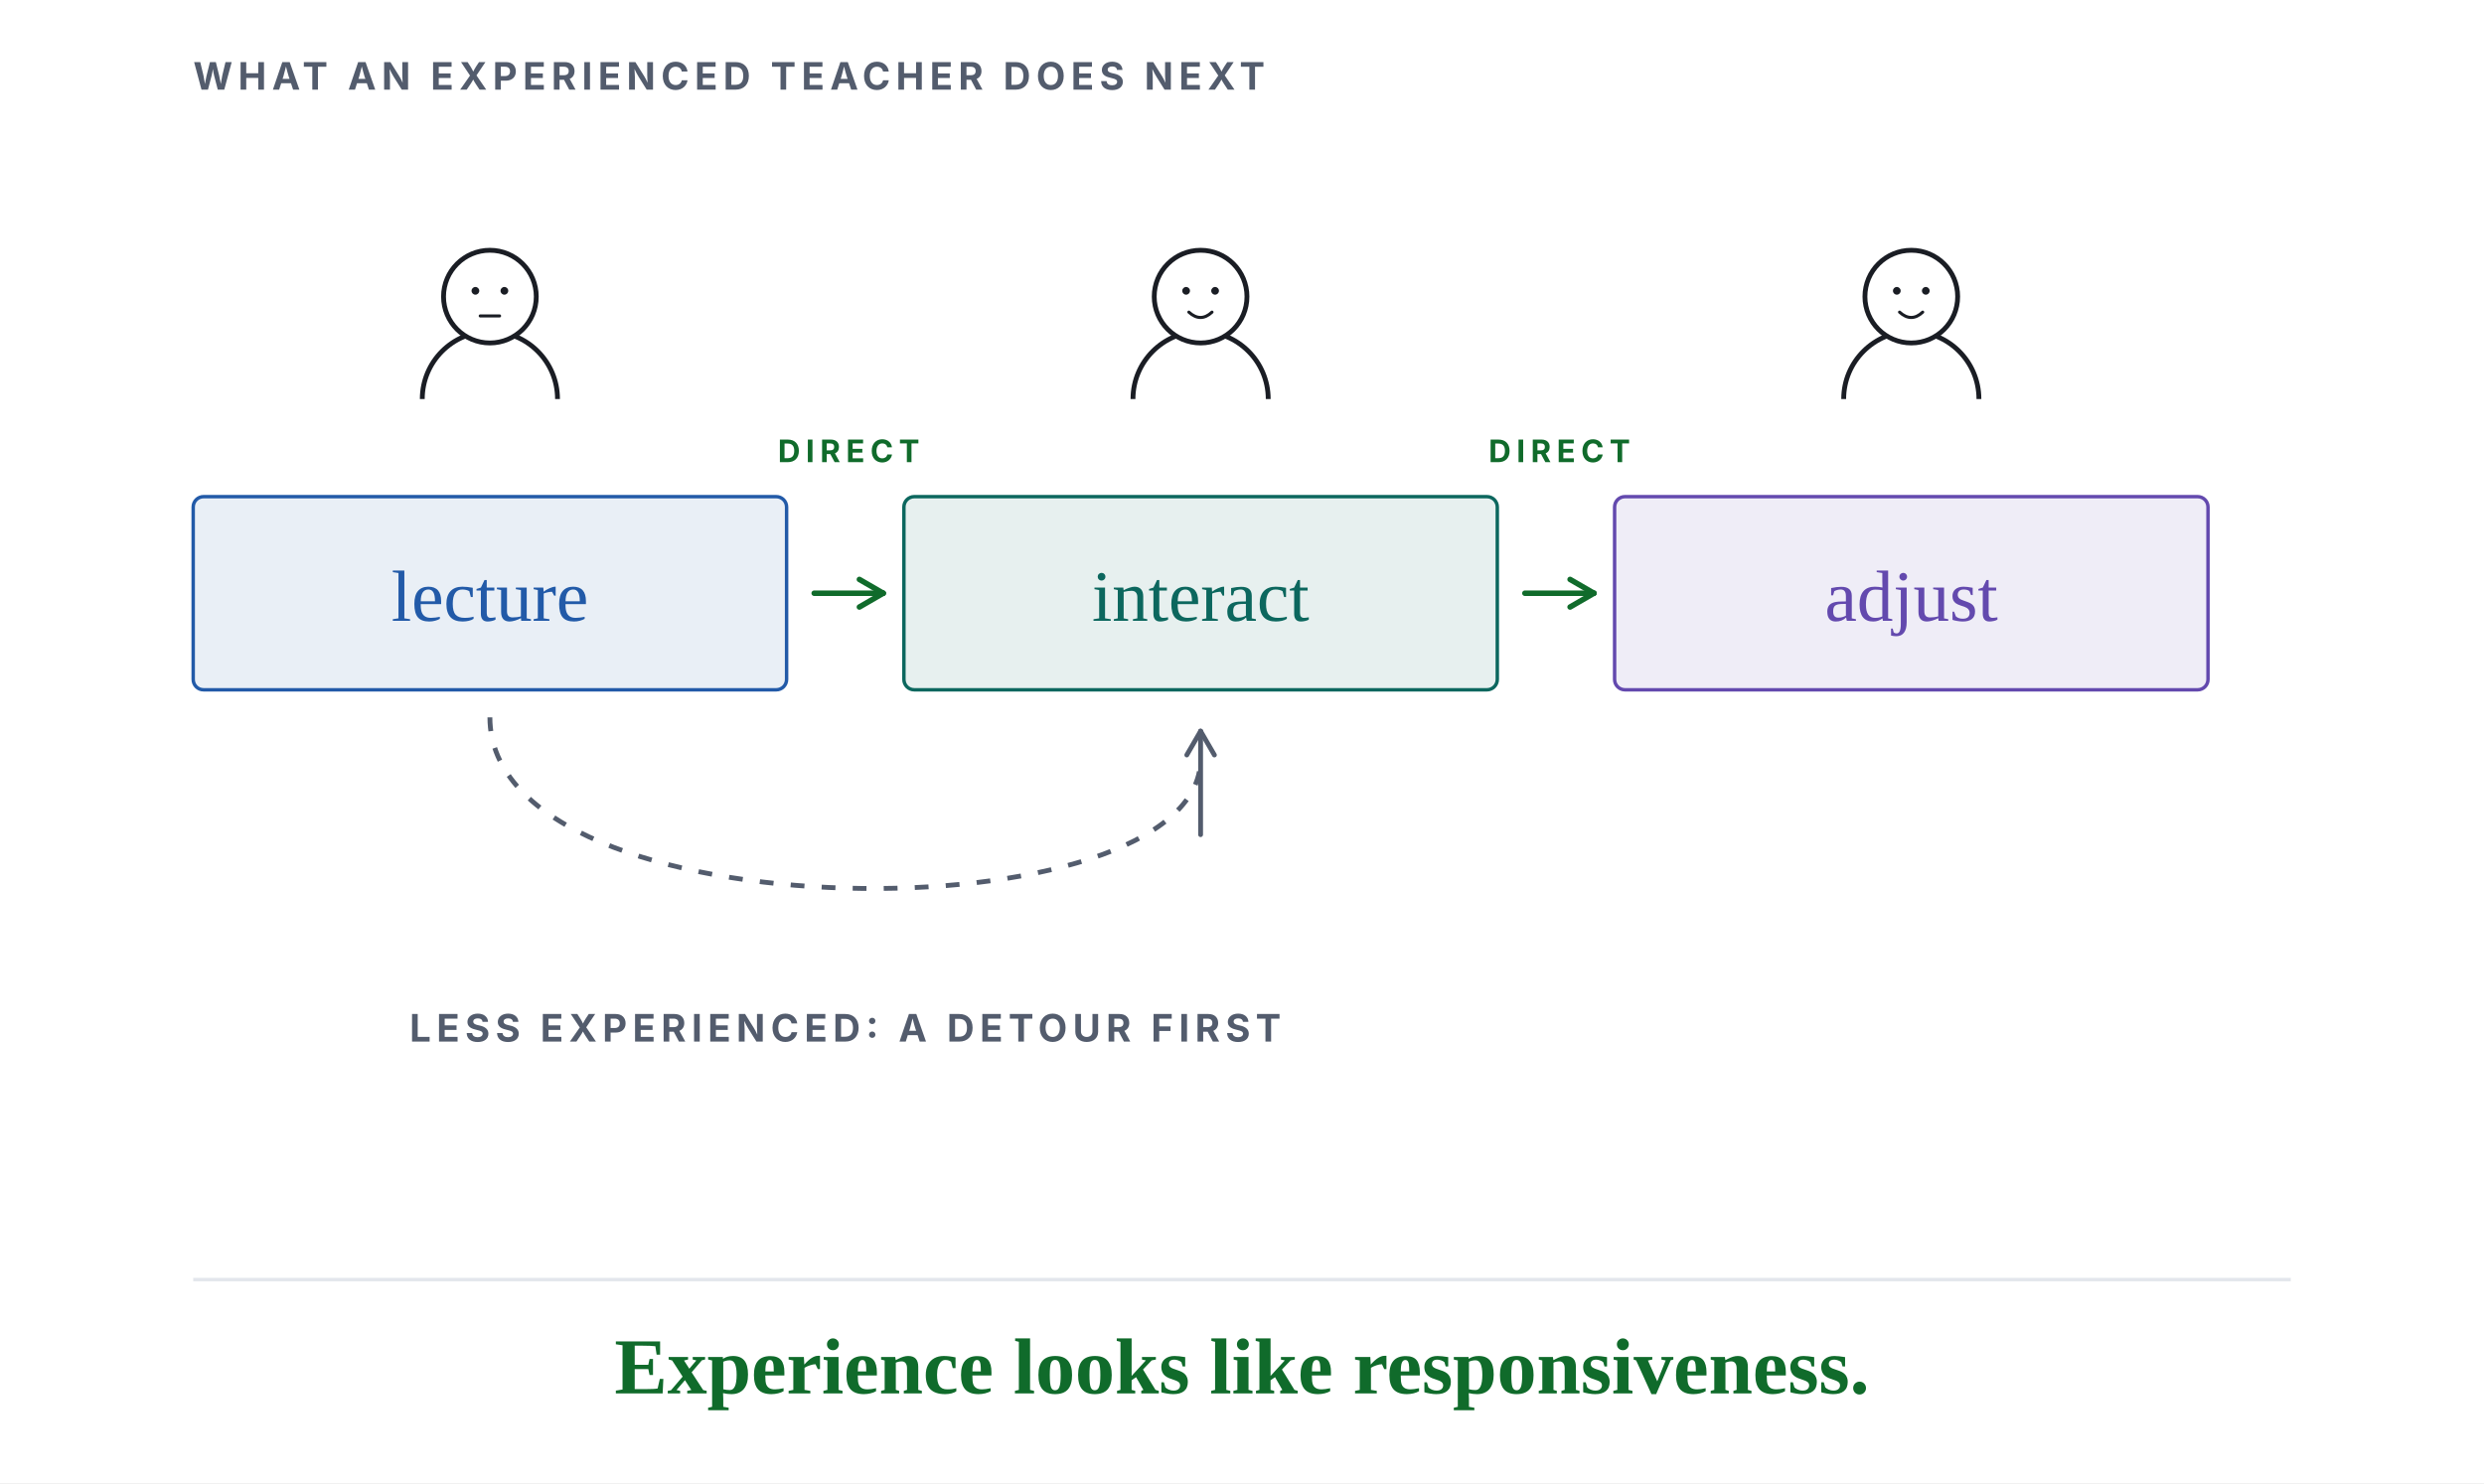
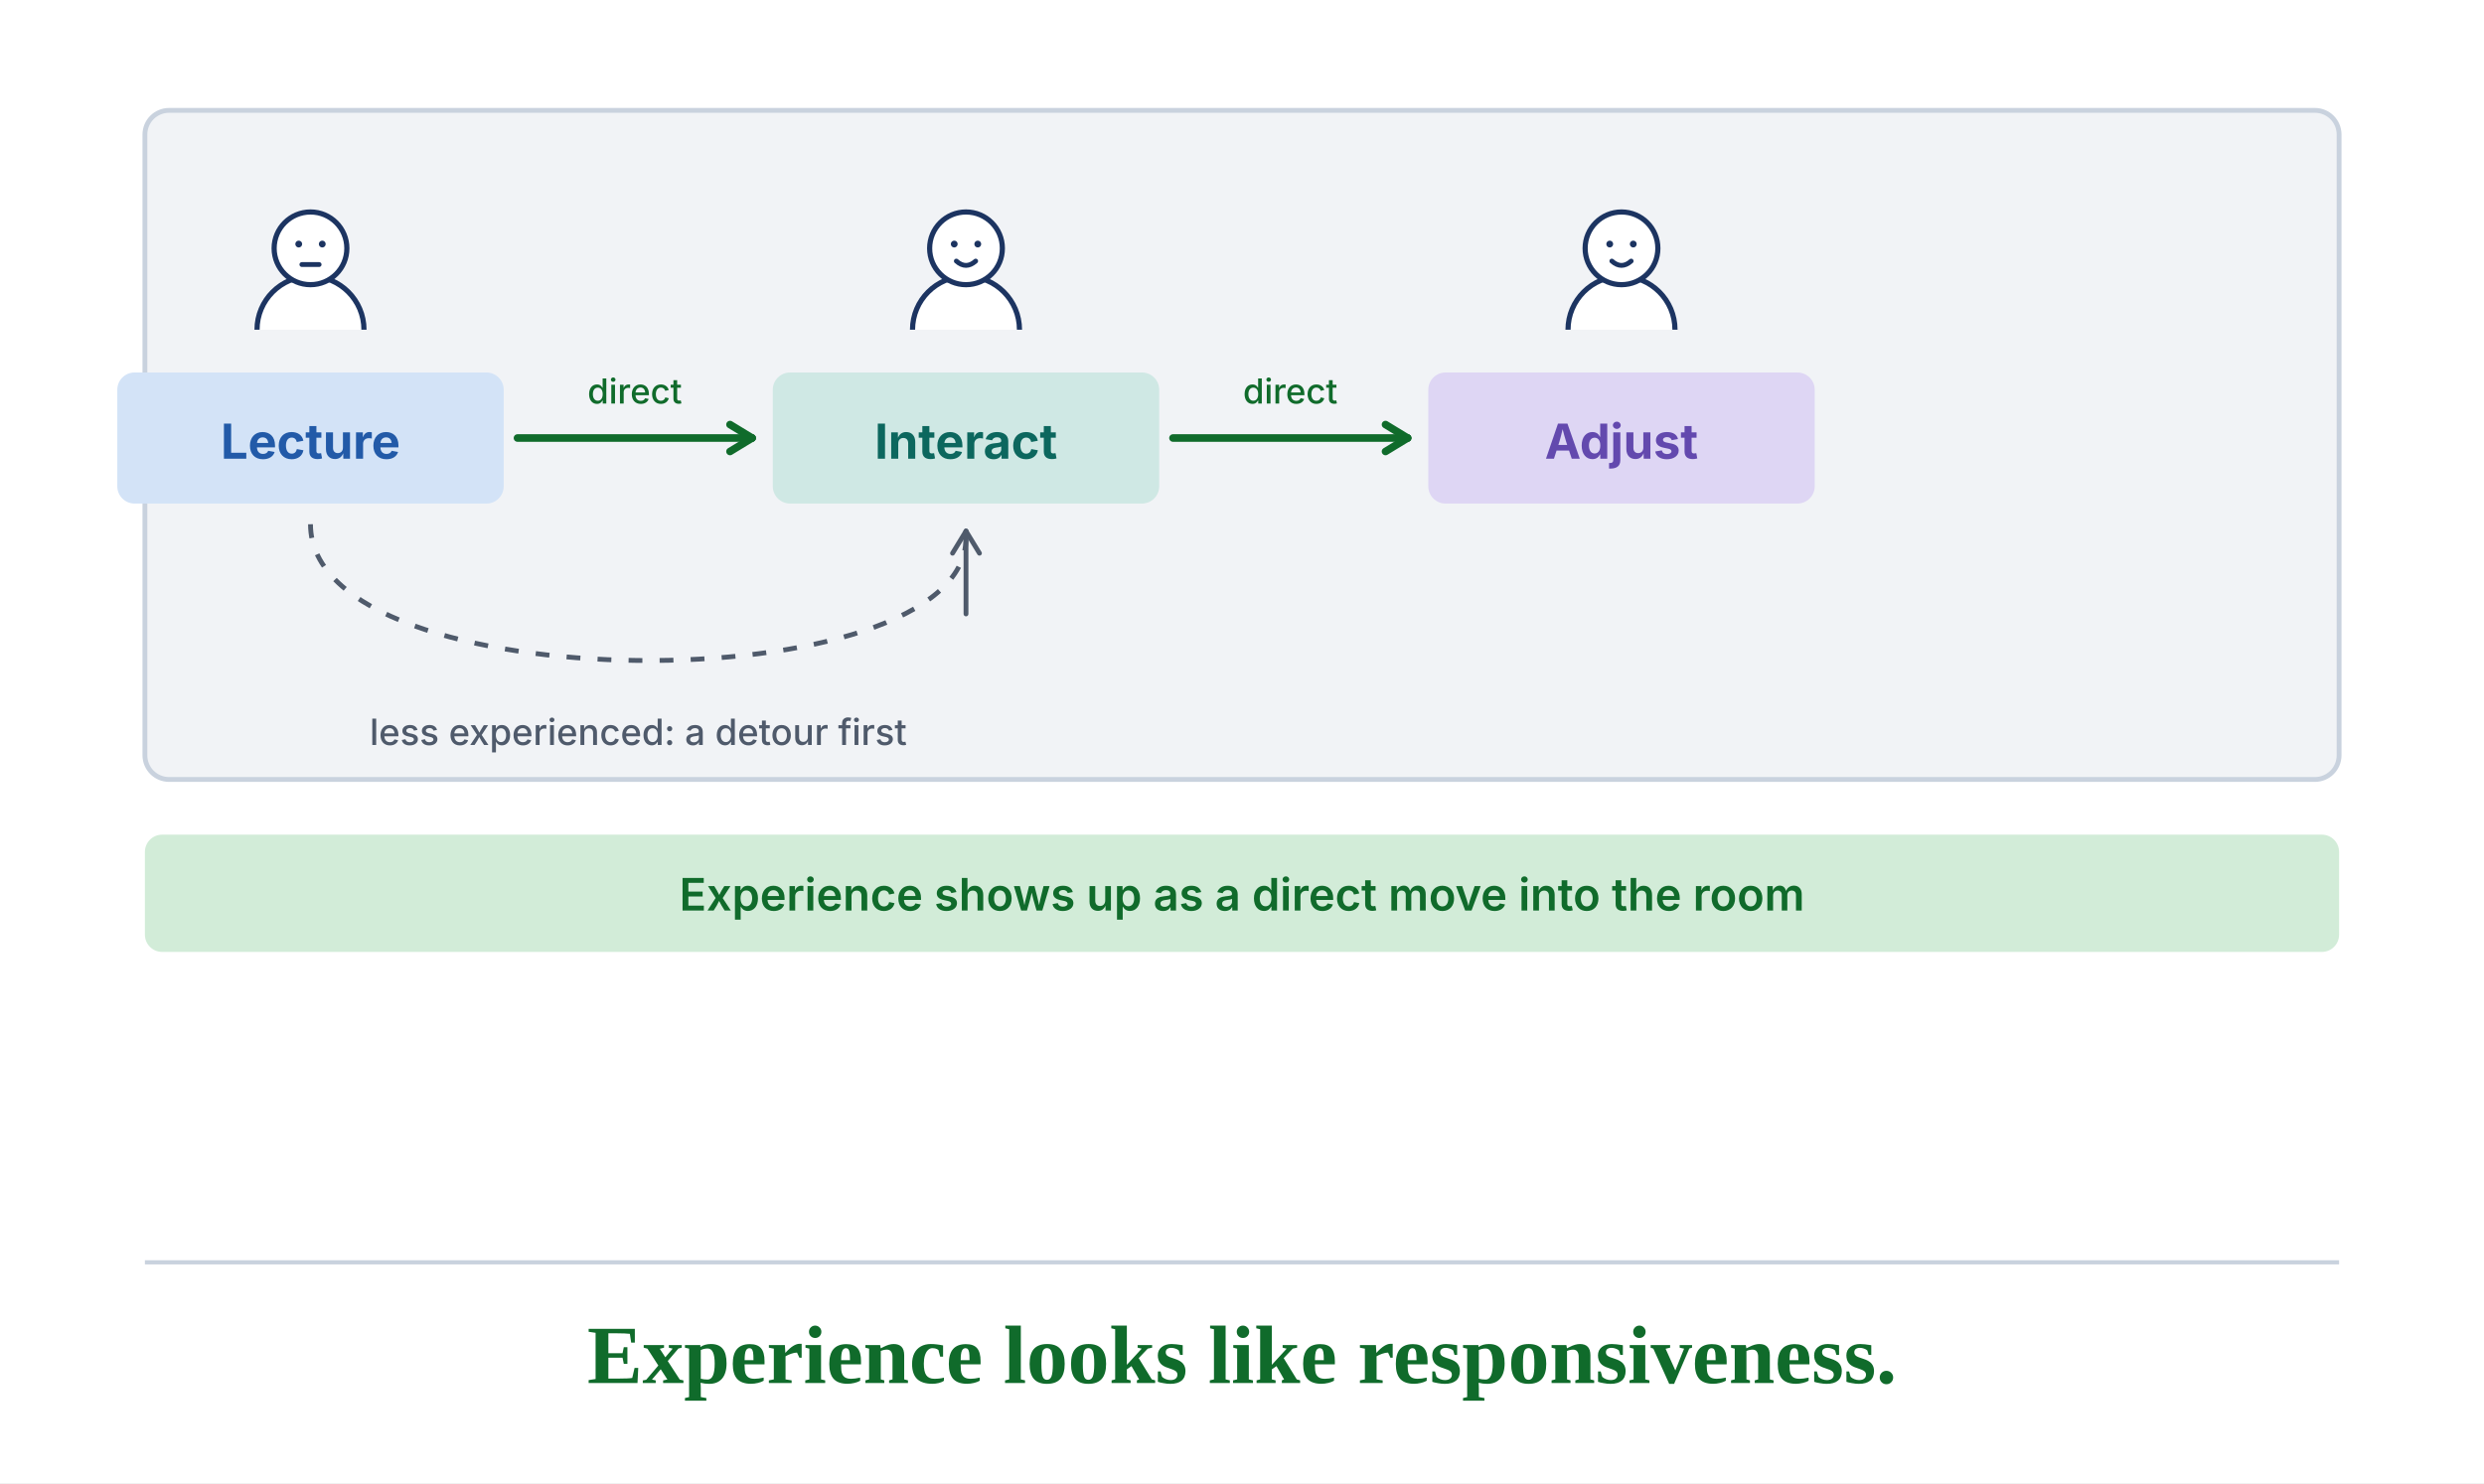
<svg xmlns="http://www.w3.org/2000/svg" class="wb" viewBox="0 0 720 430" role="img" aria-label="Experienced teachers moved directly from lecturing into student interaction and then into real-time instructional adjustment; less experienced teachers did not.">
  <rect width="720" height="430" fill="#ffffff" />
-   <text x="56" y="26" text-anchor="start" font-family="Inter,-apple-system,'Helvetica Neue',system-ui,sans-serif" font-size="11" font-weight="700" fill="#535c6d" letter-spacing="1.6">WHAT AN EXPERIENCED TEACHER DOES NEXT</text>
-   <path d="M122.4 115.7 a19.6 19.6 0 0 1 39.2 0" fill="#ffffff" stroke="#1a1d24" stroke-width="1.4" stroke-linecap="butt" stroke-linejoin="round" />
-   <circle cx="142" cy="86" r="13.44" fill="#ffffff" stroke="#1a1d24" stroke-width="1.4" />
-   <circle cx="137.8" cy="84.32" r="1.12" fill="#1a1d24" />
-   <circle cx="146.2" cy="84.32" r="1.12" fill="#1a1d24" />
-   <path d="M139.2 91.6 h5.6" fill="none" stroke="#1a1d24" stroke-width="0.896" stroke-linecap="round" stroke-linejoin="round" />
-   <rect x="56" y="144" width="172" height="56" rx="3" fill="#225aa8" fill-opacity="0.1" />
-   <rect x="56" y="144" width="172" height="56" rx="3" fill="none" stroke="#225aa8" stroke-width="1" />
-   <text x="142" y="180" text-anchor="middle" font-family="Fraunces,Georgia,'Times New Roman',serif" font-size="21" font-weight="500" fill="#225aa8">lecture</text>
-   <path d="M236 172 L256 172" fill="none" stroke="#106b2b" stroke-width="1.6" stroke-linecap="round" stroke-linejoin="round" />
-   <path d="M256 172 l-6.9 4.0" fill="none" stroke="#106b2b" stroke-width="1.6" stroke-linecap="round" stroke-linejoin="round" />
-   <path d="M256 172 l-6.9 -4.0" fill="none" stroke="#106b2b" stroke-width="1.6" stroke-linecap="round" stroke-linejoin="round" />
-   <text x="246" y="134" text-anchor="middle" font-family="Inter,-apple-system,'Helvetica Neue',system-ui,sans-serif" font-size="9" font-weight="700" fill="#106b2b" letter-spacing="1.6">DIRECT</text>
-   <path d="M328.4 115.7 a19.6 19.6 0 0 1 39.2 0" fill="#ffffff" stroke="#1a1d24" stroke-width="1.4" stroke-linecap="butt" stroke-linejoin="round" />
-   <circle cx="348" cy="86" r="13.44" fill="#ffffff" stroke="#1a1d24" stroke-width="1.4" />
-   <circle cx="343.8" cy="84.32" r="1.12" fill="#1a1d24" />
-   <circle cx="352.2" cy="84.32" r="1.12" fill="#1a1d24" />
-   <path d="M344.6 90.5 q3.4 3.1 6.7 0" fill="none" stroke="#1a1d24" stroke-width="0.896" stroke-linecap="round" stroke-linejoin="round" />
-   <rect x="262" y="144" width="172" height="56" rx="3" fill="#0c675e" fill-opacity="0.1" />
-   <rect x="262" y="144" width="172" height="56" rx="3" fill="none" stroke="#0c675e" stroke-width="1" />
-   <text x="348" y="180" text-anchor="middle" font-family="Fraunces,Georgia,'Times New Roman',serif" font-size="21" font-weight="500" fill="#0c675e">interact</text>
-   <path d="M442 172 L462 172" fill="none" stroke="#106b2b" stroke-width="1.6" stroke-linecap="round" stroke-linejoin="round" />
-   <path d="M462 172 l-6.9 4.0" fill="none" stroke="#106b2b" stroke-width="1.6" stroke-linecap="round" stroke-linejoin="round" />
-   <path d="M462 172 l-6.9 -4.0" fill="none" stroke="#106b2b" stroke-width="1.6" stroke-linecap="round" stroke-linejoin="round" />
-   <text x="452" y="134" text-anchor="middle" font-family="Inter,-apple-system,'Helvetica Neue',system-ui,sans-serif" font-size="9" font-weight="700" fill="#106b2b" letter-spacing="1.6">DIRECT</text>
-   <path d="M534.4 115.7 a19.6 19.6 0 0 1 39.2 0" fill="#ffffff" stroke="#1a1d24" stroke-width="1.4" stroke-linecap="butt" stroke-linejoin="round" />
-   <circle cx="554" cy="86" r="13.44" fill="#ffffff" stroke="#1a1d24" stroke-width="1.4" />
-   <circle cx="549.8" cy="84.32" r="1.12" fill="#1a1d24" />
-   <circle cx="558.2" cy="84.32" r="1.12" fill="#1a1d24" />
-   <path d="M550.6 90.5 q3.4 3.1 6.7 0" fill="none" stroke="#1a1d24" stroke-width="0.896" stroke-linecap="round" stroke-linejoin="round" />
-   <rect x="468" y="144" width="172" height="56" rx="3" fill="#6349ae" fill-opacity="0.1" />
-   <rect x="468" y="144" width="172" height="56" rx="3" fill="none" stroke="#6349ae" stroke-width="1" />
-   <text x="554" y="180" text-anchor="middle" font-family="Fraunces,Georgia,'Times New Roman',serif" font-size="21" font-weight="500" fill="#6349ae">adjust</text>
-   <path d="M142 208 C142 272 348 272 348 220" fill="none" stroke="#535c6d" stroke-width="1.4" stroke-linecap="butt" stroke-linejoin="round" stroke-dasharray="4 5" />
-   <path d="M348 242 L348 212" fill="none" stroke="#535c6d" stroke-width="1.4" stroke-linecap="round" stroke-linejoin="round" />
-   <path d="M348 212 l4.0 6.9" fill="none" stroke="#535c6d" stroke-width="1.4" stroke-linecap="round" stroke-linejoin="round" />
-   <path d="M348 212 l-4.0 6.9" fill="none" stroke="#535c6d" stroke-width="1.4" stroke-linecap="round" stroke-linejoin="round" />
-   <text x="245" y="302" text-anchor="middle" font-family="Inter,-apple-system,'Helvetica Neue',system-ui,sans-serif" font-size="11" font-weight="700" fill="#535c6d" letter-spacing="1.6">LESS EXPERIENCED: A DETOUR FIRST</text>
-   <path d="M56 371 H664" fill="none" stroke="#e3e6ec" stroke-width="1" stroke-linecap="butt" stroke-linejoin="round" />
-   <text x="360.0" y="404" text-anchor="middle" font-family="Fraunces,Georgia,'Times New Roman',serif" font-size="23" font-weight="600" fill="#106b2b">Experience looks like responsiveness.</text>
+   <g transform="translate(0 -40)">
+     <rect x="42" y="72" width="636" height="194" rx="7" fill="#f1f3f6" stroke="#c9d2de" stroke-width="1.4" />
+     <path d="M74.5 135.6 a15.5 15.5 0 0 1 31.0 0" fill="#ffffff" stroke="#1c3461" stroke-width="1.5" stroke-linecap="butt" stroke-linejoin="round" />
+     <circle cx="90" cy="112" r="10.54" fill="#ffffff" stroke="#1c3461" stroke-width="1.5" />
+     <circle cx="86.59" cy="110.76" r="0.992" fill="#1c3461" />
+     <circle cx="93.41" cy="110.76" r="0.992" fill="#1c3461" />
+     <path d="M87.5 116.7 h5.0" fill="none" stroke="#1c3461" stroke-width="1.4" stroke-linecap="round" stroke-linejoin="round" />
+     <rect x="34" y="148" width="112" height="38" rx="5" fill="#d3e3f7" />
+     <text x="90" y="173" text-anchor="middle" font-family="Inter,-apple-system,'Helvetica Neue',system-ui,sans-serif" font-size="14" font-weight="700" fill="#225aa8">Lecture</text>
+     <path d="M150 167 L218 167" fill="none" stroke="#106b2b" stroke-width="2.2" stroke-linecap="round" stroke-linejoin="round" />
+     <path d="M218 167 l-6.4 3.9" fill="none" stroke="#106b2b" stroke-width="2.2" stroke-linecap="round" stroke-linejoin="round" />
+     <path d="M218 167 l-6.4 -3.9" fill="none" stroke="#106b2b" stroke-width="2.2" stroke-linecap="round" stroke-linejoin="round" />
+     <text x="184" y="157" text-anchor="middle" font-family="Inter,-apple-system,'Helvetica Neue',system-ui,sans-serif" font-size="10" font-weight="500" fill="#106b2b">direct</text>
+     <path d="M264.5 135.6 a15.5 15.5 0 0 1 31.0 0" fill="#ffffff" stroke="#1c3461" stroke-width="1.5" stroke-linecap="butt" stroke-linejoin="round" />
+     <circle cx="280" cy="112" r="10.54" fill="#ffffff" stroke="#1c3461" stroke-width="1.5" />
+     <circle cx="276.59" cy="110.76" r="0.992" fill="#1c3461" />
+     <circle cx="283.41" cy="110.76" r="0.992" fill="#1c3461" />
+     <path d="M277.2 115.7 q2.8 2.5 5.6 0" fill="none" stroke="#1c3461" stroke-width="1.4" stroke-linecap="round" stroke-linejoin="round" />
+     <rect x="224" y="148" width="112" height="38" rx="5" fill="#cfe8e4" />
+     <text x="280" y="173" text-anchor="middle" font-family="Inter,-apple-system,'Helvetica Neue',system-ui,sans-serif" font-size="14" font-weight="700" fill="#0c675e">Interact</text>
+     <path d="M340 167 L408 167" fill="none" stroke="#106b2b" stroke-width="2.2" stroke-linecap="round" stroke-linejoin="round" />
+     <path d="M408 167 l-6.4 3.9" fill="none" stroke="#106b2b" stroke-width="2.2" stroke-linecap="round" stroke-linejoin="round" />
+     <path d="M408 167 l-6.4 -3.9" fill="none" stroke="#106b2b" stroke-width="2.2" stroke-linecap="round" stroke-linejoin="round" />
+     <text x="374" y="157" text-anchor="middle" font-family="Inter,-apple-system,'Helvetica Neue',system-ui,sans-serif" font-size="10" font-weight="500" fill="#106b2b">direct</text>
+     <path d="M454.5 135.6 a15.5 15.5 0 0 1 31.0 0" fill="#ffffff" stroke="#1c3461" stroke-width="1.5" stroke-linecap="butt" stroke-linejoin="round" />
+     <circle cx="470" cy="112" r="10.54" fill="#ffffff" stroke="#1c3461" stroke-width="1.5" />
+     <circle cx="466.59" cy="110.76" r="0.992" fill="#1c3461" />
+     <circle cx="473.41" cy="110.76" r="0.992" fill="#1c3461" />
+     <path d="M467.2 115.7 q2.8 2.5 5.6 0" fill="none" stroke="#1c3461" stroke-width="1.4" stroke-linecap="round" stroke-linejoin="round" />
+     <rect x="414" y="148" width="112" height="38" rx="5" fill="#ded6f4" />
+     <text x="470" y="173" text-anchor="middle" font-family="Inter,-apple-system,'Helvetica Neue',system-ui,sans-serif" font-size="14" font-weight="700" fill="#6349ae">Adjust</text>
+     <path d="M90 192 C90 244 280 244 280 196" fill="none" stroke="#4f5a6b" stroke-width="1.4" stroke-linecap="butt" stroke-linejoin="round" stroke-dasharray="4 5" />
+     <path d="M280 218 L280 194" fill="none" stroke="#4f5a6b" stroke-width="1.4" stroke-linecap="round" stroke-linejoin="round" />
+     <path d="M280 194 l3.9 6.4" fill="none" stroke="#4f5a6b" stroke-width="1.4" stroke-linecap="round" stroke-linejoin="round" />
+     <path d="M280 194 l-3.9 6.4" fill="none" stroke="#4f5a6b" stroke-width="1.4" stroke-linecap="round" stroke-linejoin="round" />
+     <text x="185" y="256" text-anchor="middle" font-family="Inter,-apple-system,'Helvetica Neue',system-ui,sans-serif" font-size="10.5" font-weight="500" fill="#4f5a6b">less experienced: a detour first</text>
+     <rect x="42" y="282" width="636" height="34" rx="5" fill="#d2ecd8" />
+     <text x="360.0" y="304" text-anchor="middle" font-family="Inter,-apple-system,'Helvetica Neue',system-ui,sans-serif" font-size="13" font-weight="600" fill="#106b2b">Experience shows up as a direct move into the room</text>
+   </g>
+   <path d="M42 366 H678" fill="none" stroke="#c9d2de" stroke-width="1.2" stroke-linecap="butt" stroke-linejoin="round" />
+   <text x="360.0" y="401" text-anchor="middle" font-family="Fraunces,Georgia,'Times New Roman',serif" font-size="24" font-weight="600" fill="#106b2b">Experience looks like responsiveness.</text>
</svg>
